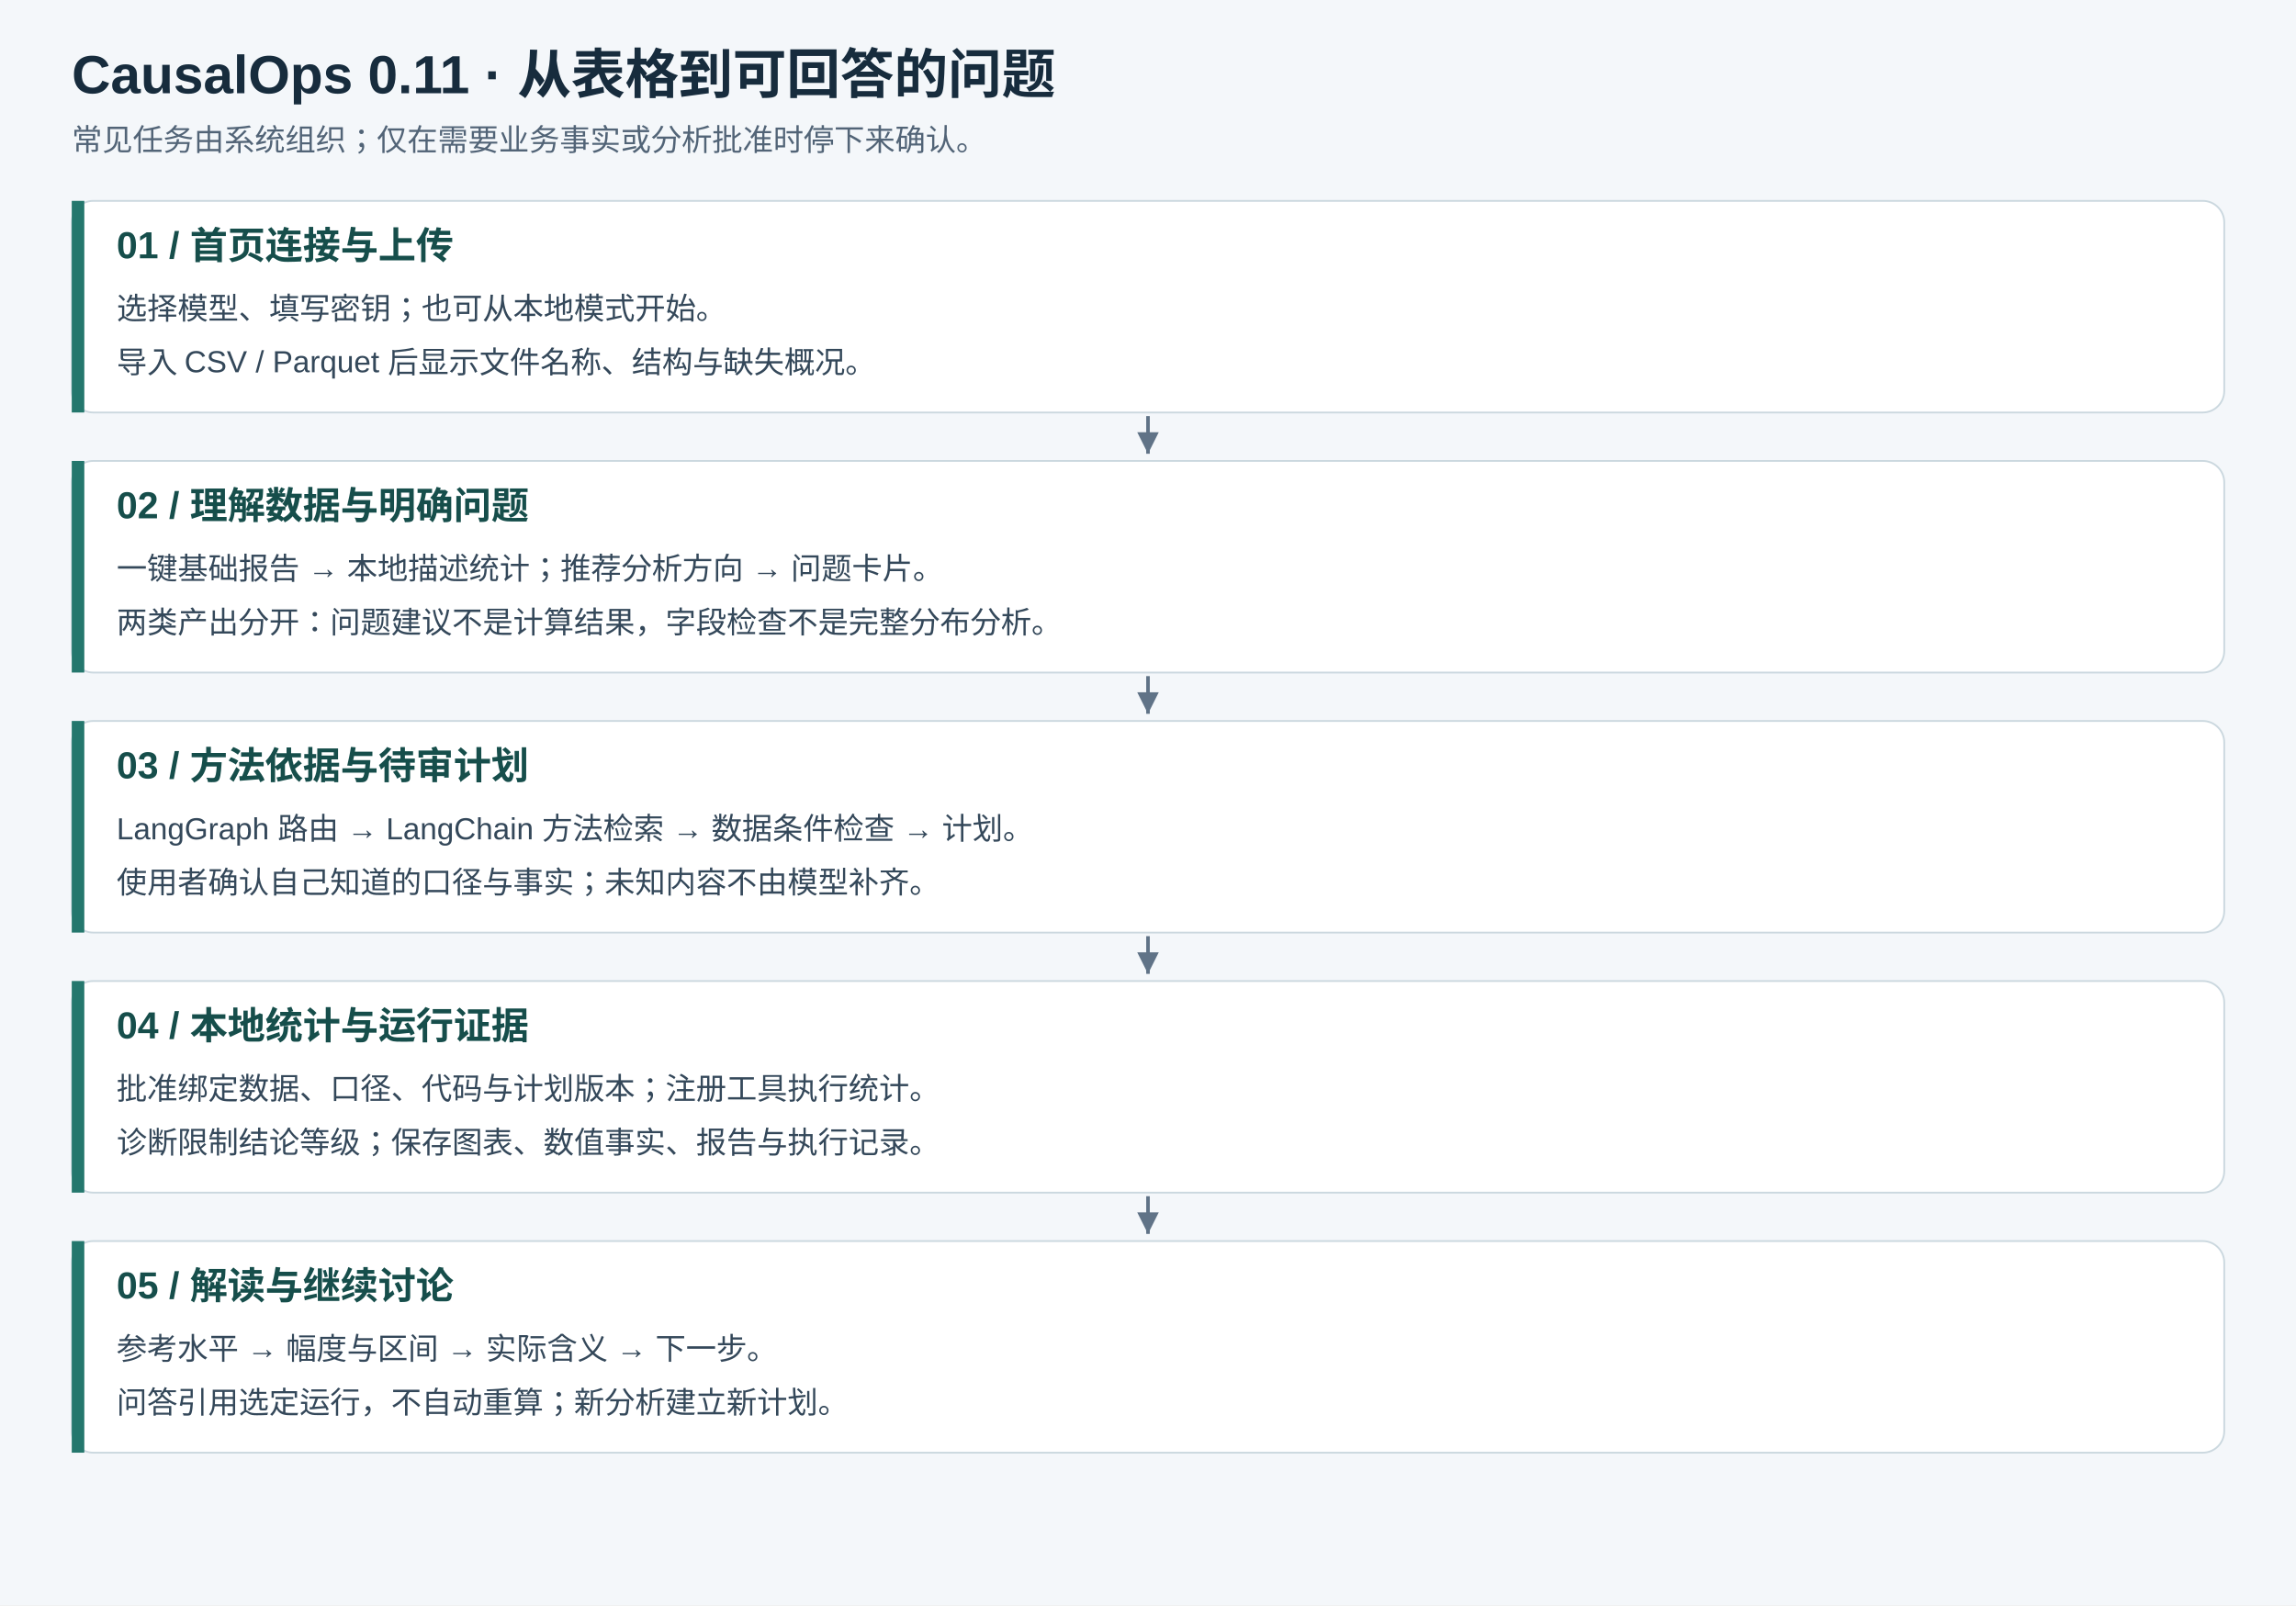
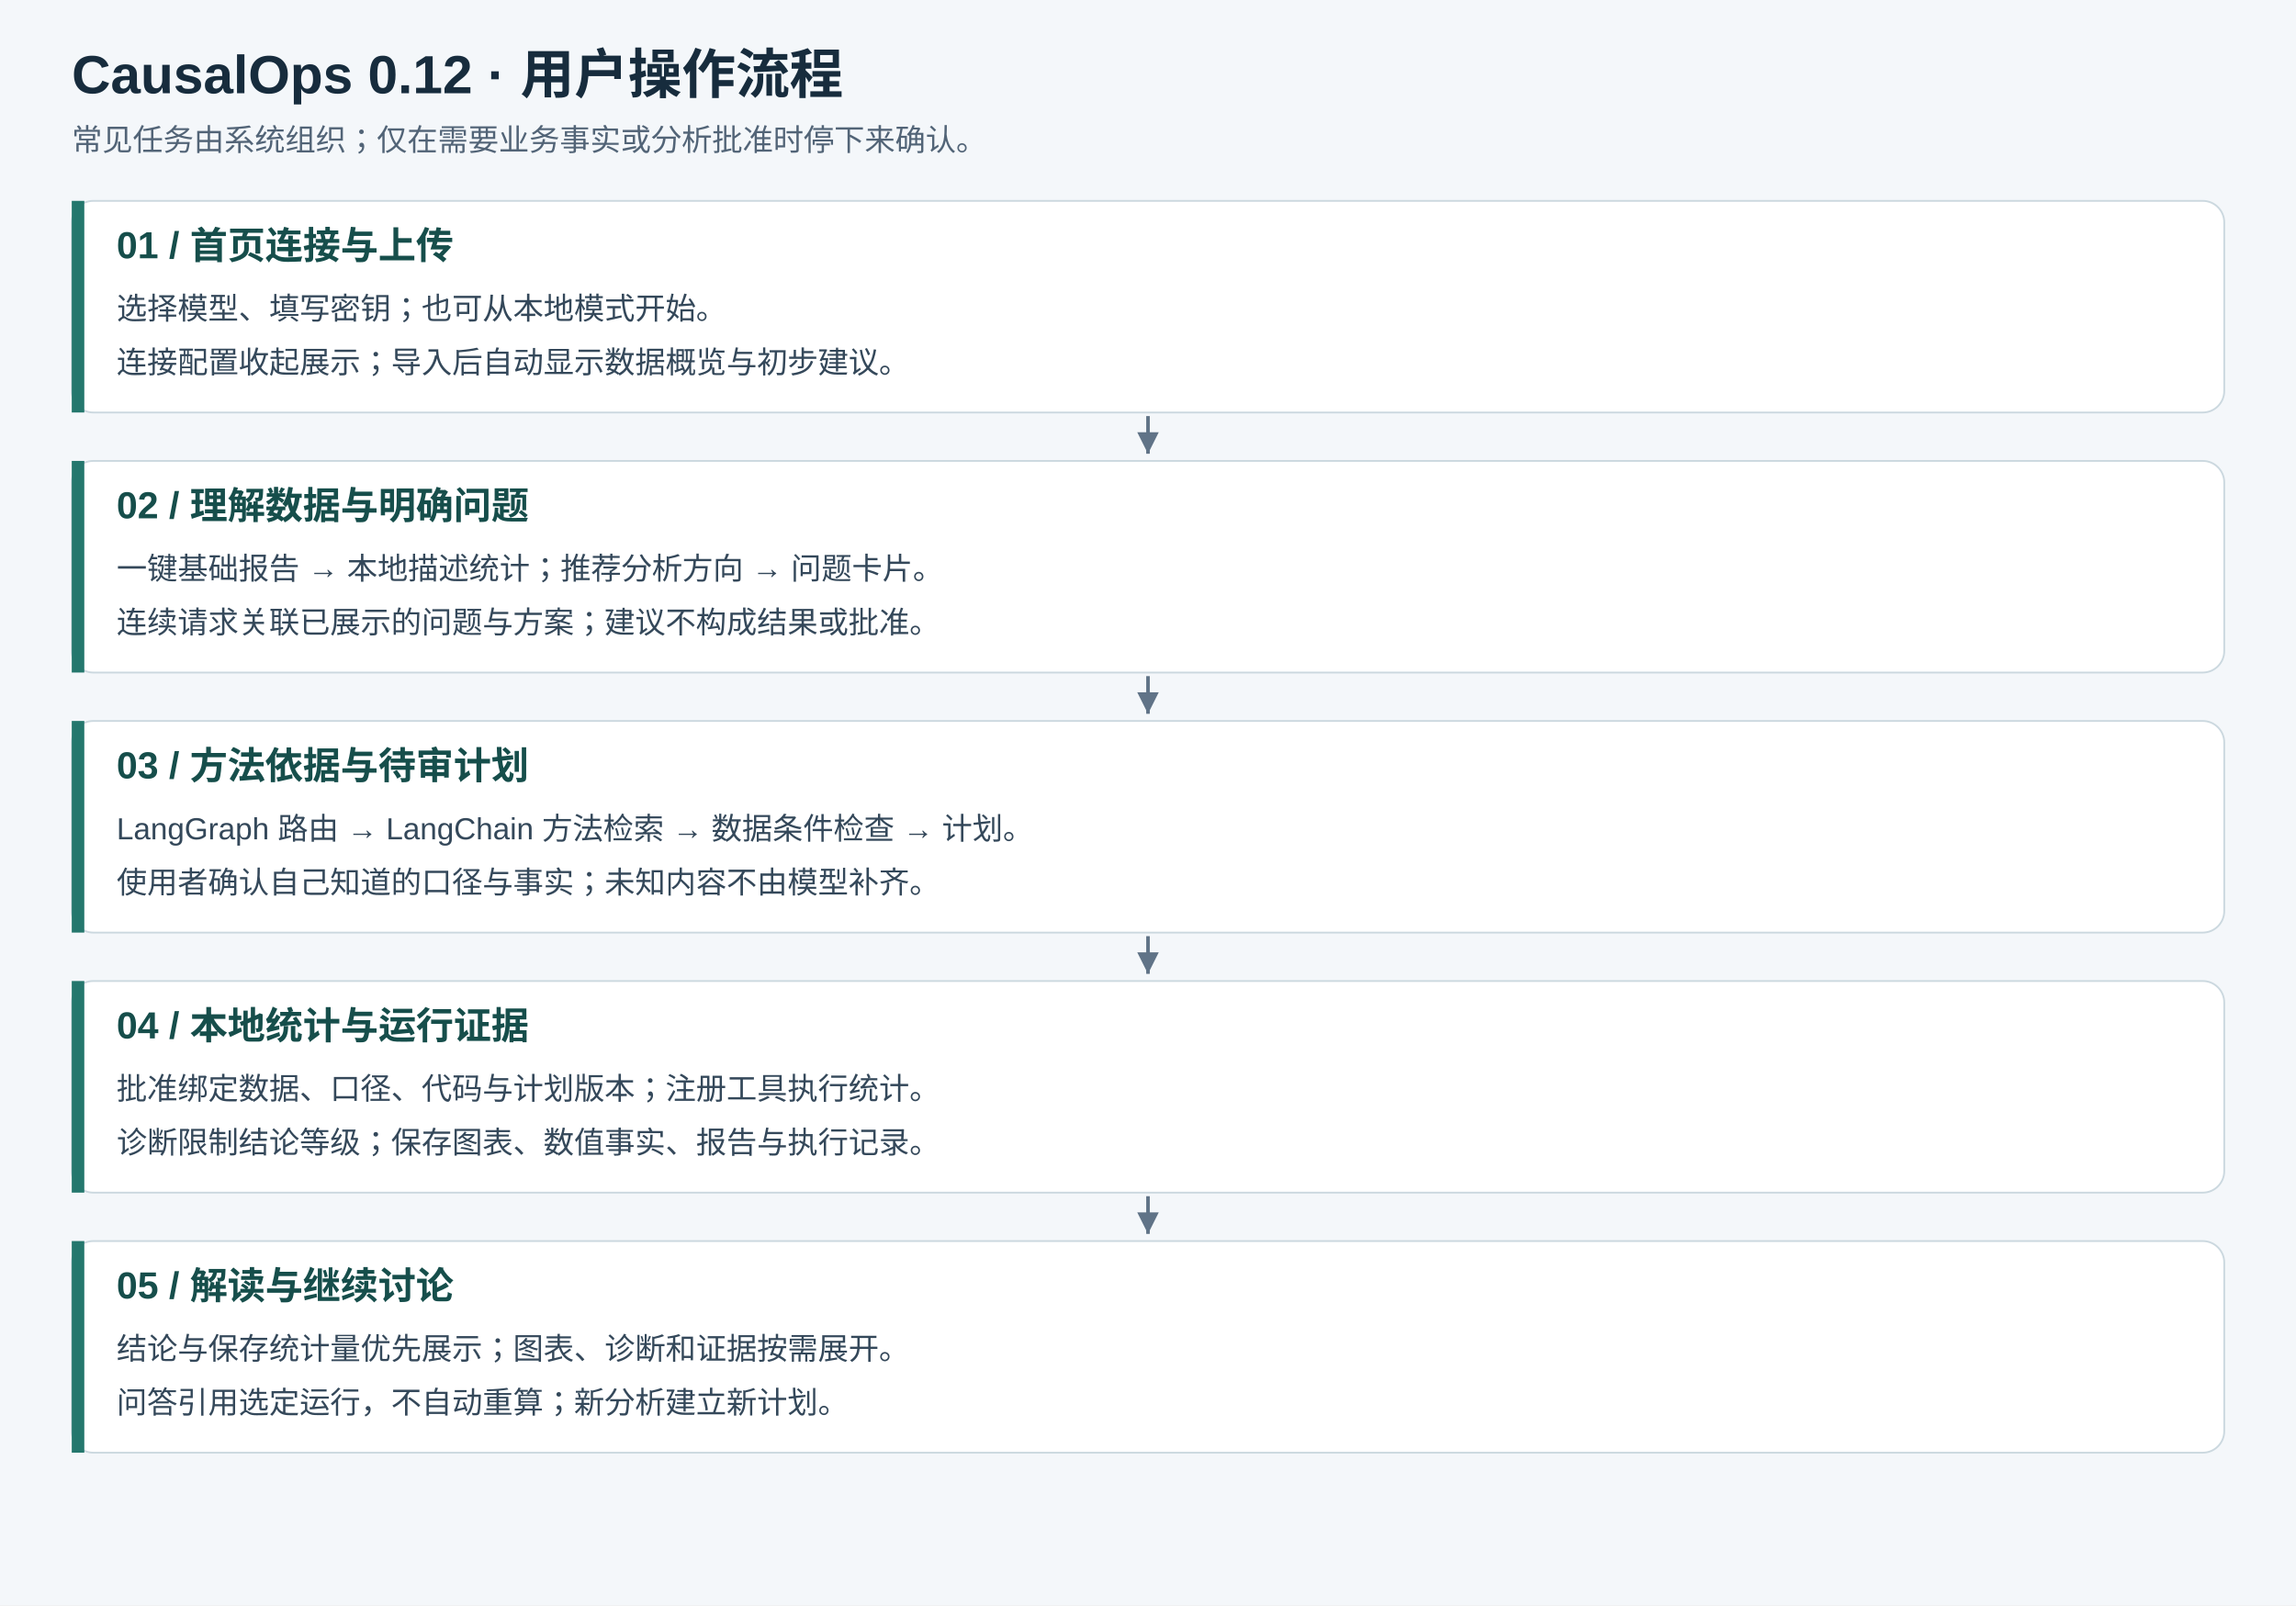
<svg xmlns="http://www.w3.org/2000/svg" width="1280" height="895" viewBox="0 0 1280 895" role="img" aria-labelledby="title desc">
  <defs>
    <marker id="arrow" markerWidth="8" markerHeight="8" refX="6" refY="3" orient="auto">
      <path d="M0,0 L0,6 L6,3 Z" fill="#607387" />
    </marker>
  </defs>
  <style>text{font-family:Microsoft YaHei,Arial,sans-serif}.title{font-size:30px;font-weight:700;fill:#172c3d}.sub{font-size:17px;fill:#526477}.head{font-size:21px;font-weight:700;fill:#164e4b}.line{font-size:17px;fill:#34485a}</style>
  <rect width="1280" height="895" fill="#f4f7fa" />
-   <text class="title" x="40" y="52">CausalOps 0.11 · 从表格到可回答的问题</text>
+   <text class="title" x="40" y="52">CausalOps 0.12 · 用户操作流程</text>
  <text class="sub" x="40" y="84">常见任务由系统组织；仅在需要业务事实或分析批准时停下来确认。</text>
  <rect x="40" y="112" width="1200" height="118" rx="12" fill="white" stroke="#cbd8df" />
  <rect x="40" y="112" width="7" height="118" fill="#24776d" />
  <text class="head" x="65" y="144">01 / 首页连接与上传</text>
  <text class="line" x="65" y="178">选择模型、填写密钥；也可从本地模式开始。</text>
-   <text class="line" x="65" y="208">导入 CSV / Parquet 后显示文件名称、结构与缺失概况。</text>
+   <text class="line" x="65" y="208">连接配置收起展示；导入后自动显示数据概览与初步建议。</text>
  <path d="M640 232 L640 253" stroke="#607387" stroke-width="2" marker-end="url(#arrow)" />
  <rect x="40" y="257" width="1200" height="118" rx="12" fill="white" stroke="#cbd8df" />
  <rect x="40" y="257" width="7" height="118" fill="#24776d" />
  <text class="head" x="65" y="289">02 / 理解数据与明确问题</text>
  <text class="line" x="65" y="323">一键基础报告 → 本地描述统计；推荐分析方向 → 问题卡片。</text>
-   <text class="line" x="65" y="353">两类产出分开：问题建议不是计算结果，字段检查不是完整分布分析。</text>
+   <text class="line" x="65" y="353">连续请求关联已展示的问题与方案；建议不构成结果或批准。</text>
  <path d="M640 377 L640 398" stroke="#607387" stroke-width="2" marker-end="url(#arrow)" />
  <rect x="40" y="402" width="1200" height="118" rx="12" fill="white" stroke="#cbd8df" />
  <rect x="40" y="402" width="7" height="118" fill="#24776d" />
  <text class="head" x="65" y="434">03 / 方法依据与待审计划</text>
  <text class="line" x="65" y="468">LangGraph 路由 → LangChain 方法检索 → 数据条件检查 → 计划。</text>
  <text class="line" x="65" y="498">使用者确认自己知道的口径与事实；未知内容不由模型补齐。</text>
  <path d="M640 522 L640 543" stroke="#607387" stroke-width="2" marker-end="url(#arrow)" />
  <rect x="40" y="547" width="1200" height="118" rx="12" fill="white" stroke="#cbd8df" />
  <rect x="40" y="547" width="7" height="118" fill="#24776d" />
  <text class="head" x="65" y="579">04 / 本地统计与运行证据</text>
  <text class="line" x="65" y="613">批准绑定数据、口径、代码与计划版本；注册工具执行统计。</text>
  <text class="line" x="65" y="643">诊断限制结论等级；保存图表、数值事实、报告与执行记录。</text>
  <path d="M640 667 L640 688" stroke="#607387" stroke-width="2" marker-end="url(#arrow)" />
  <rect x="40" y="692" width="1200" height="118" rx="12" fill="white" stroke="#cbd8df" />
  <rect x="40" y="692" width="7" height="118" fill="#24776d" />
  <text class="head" x="65" y="724">05 / 解读与继续讨论</text>
-   <text class="line" x="65" y="758">参考水平 → 幅度与区间 → 实际含义 → 下一步。</text>
+   <text class="line" x="65" y="758">结论与保存统计量优先展示；图表、诊断和证据按需展开。</text>
  <text class="line" x="65" y="788">问答引用选定运行，不自动重算；新分析建立新计划。</text>
</svg>
